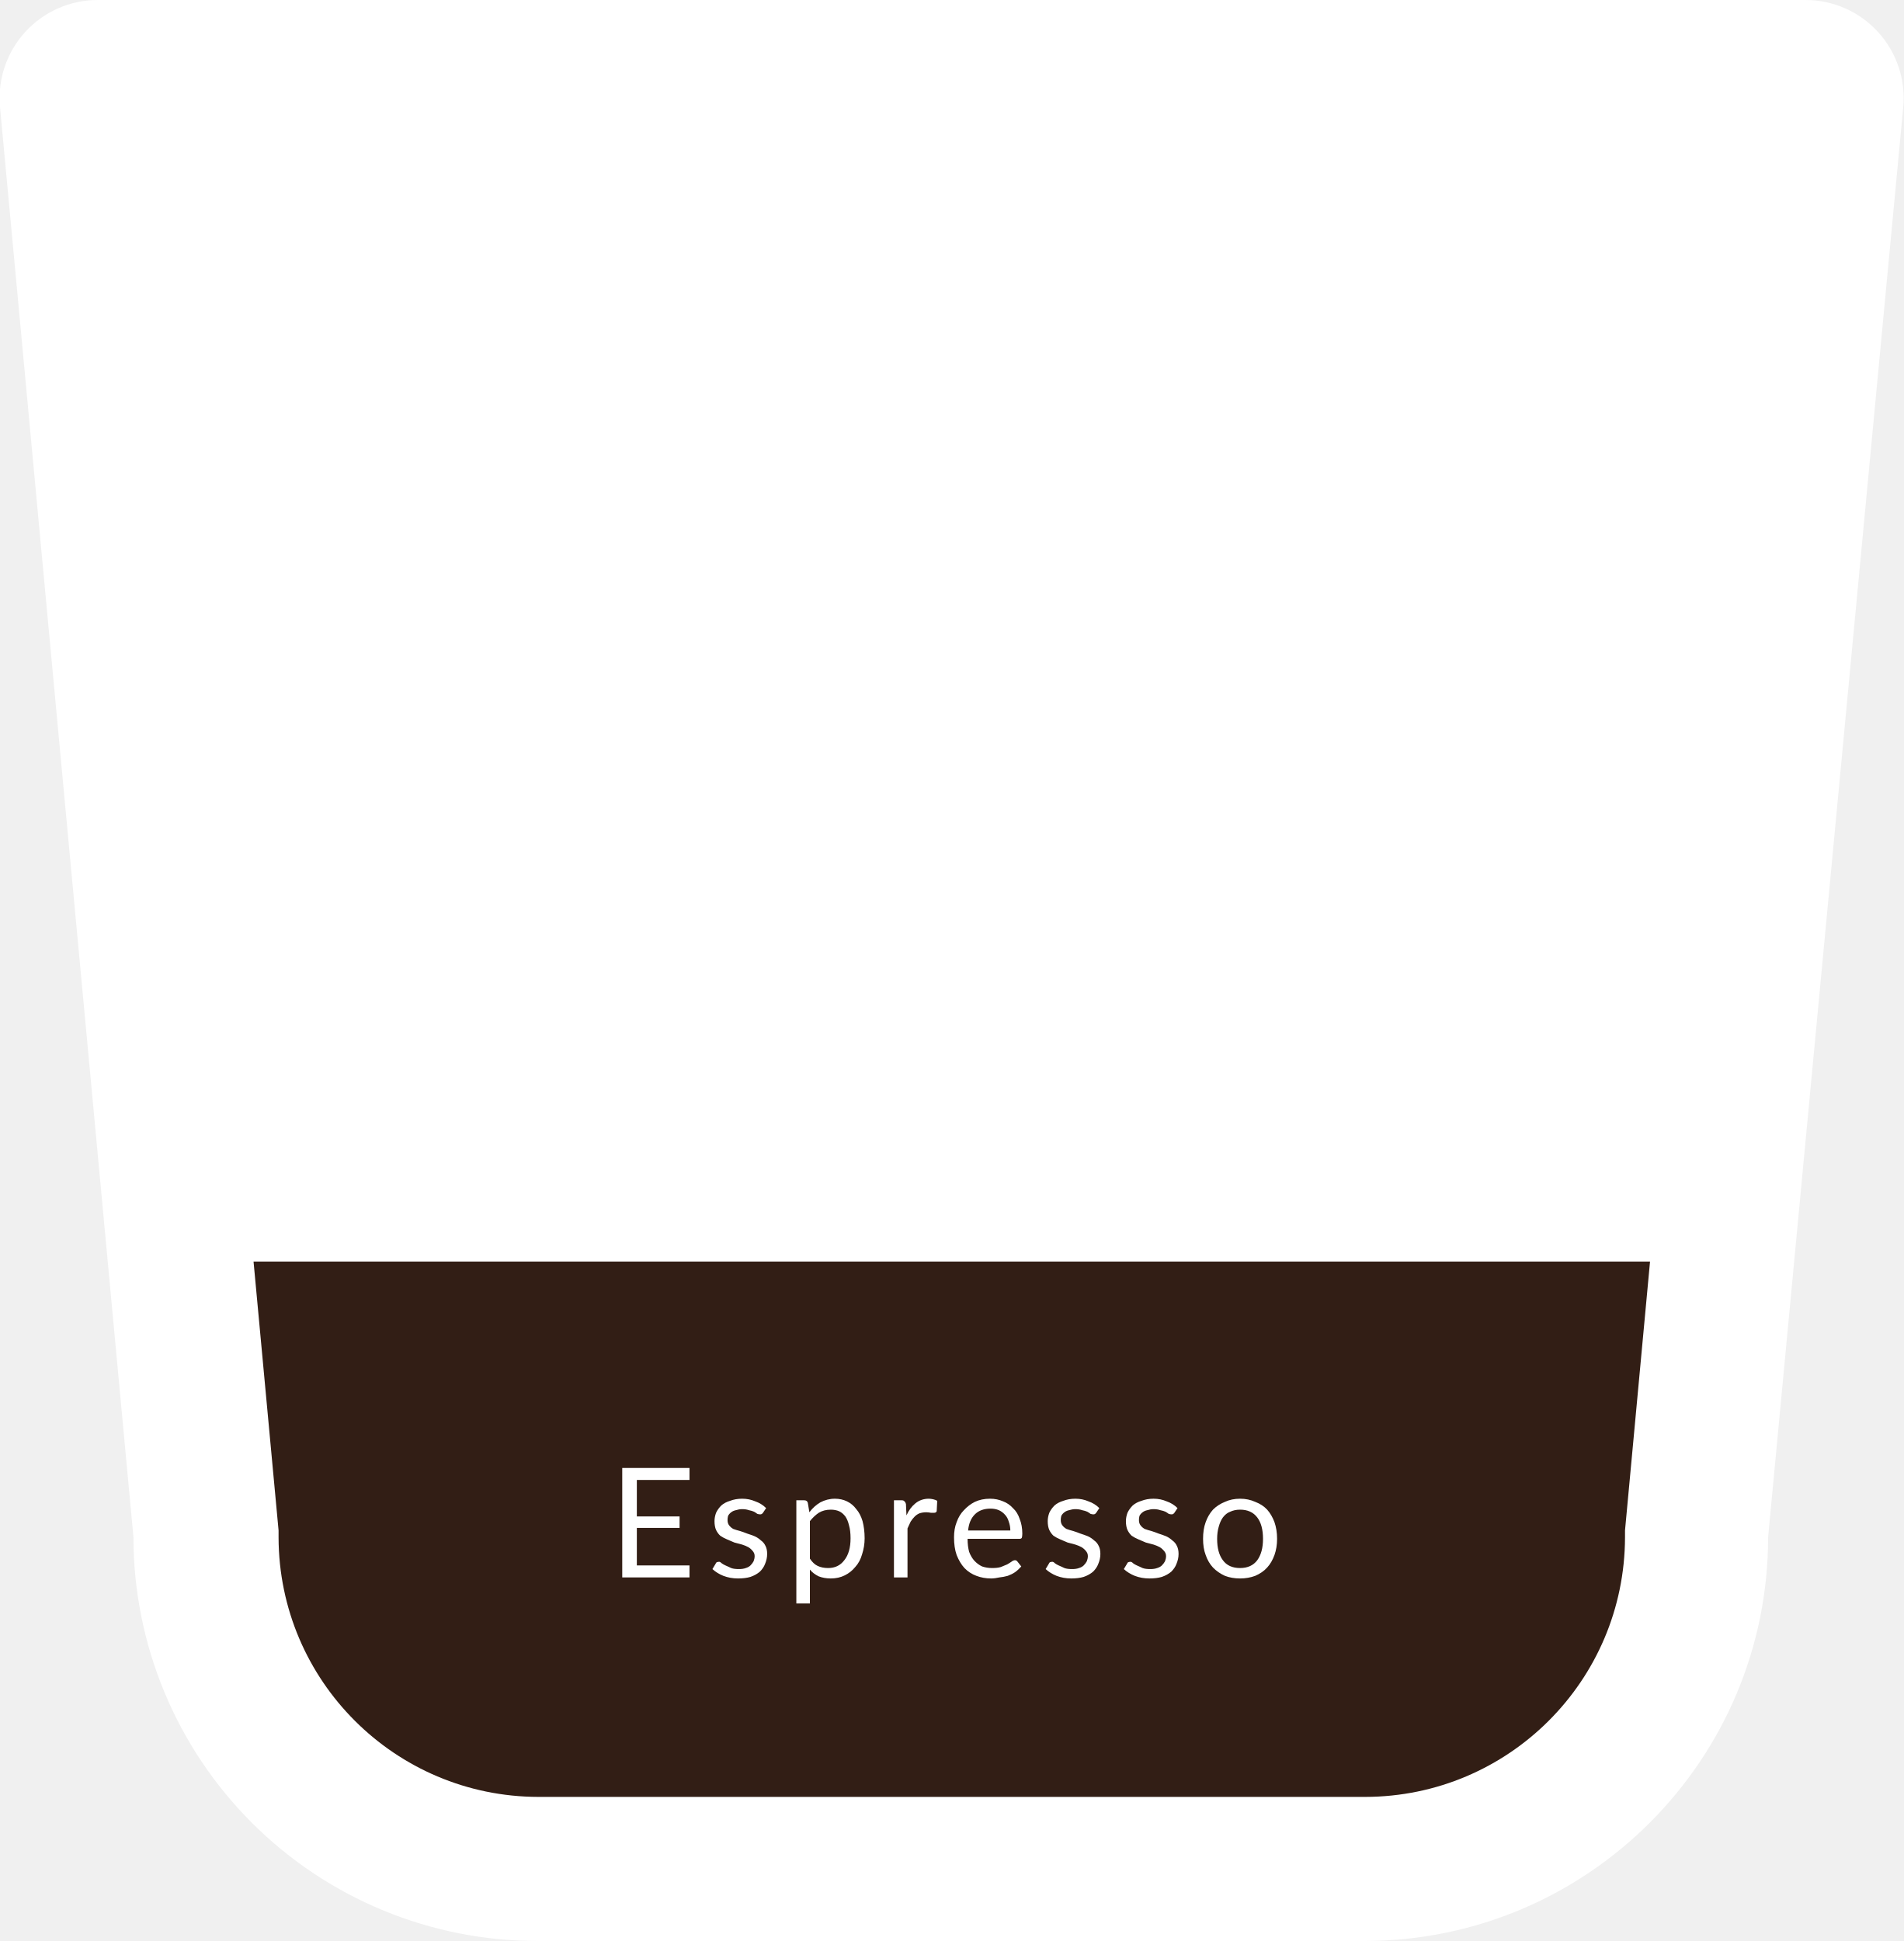
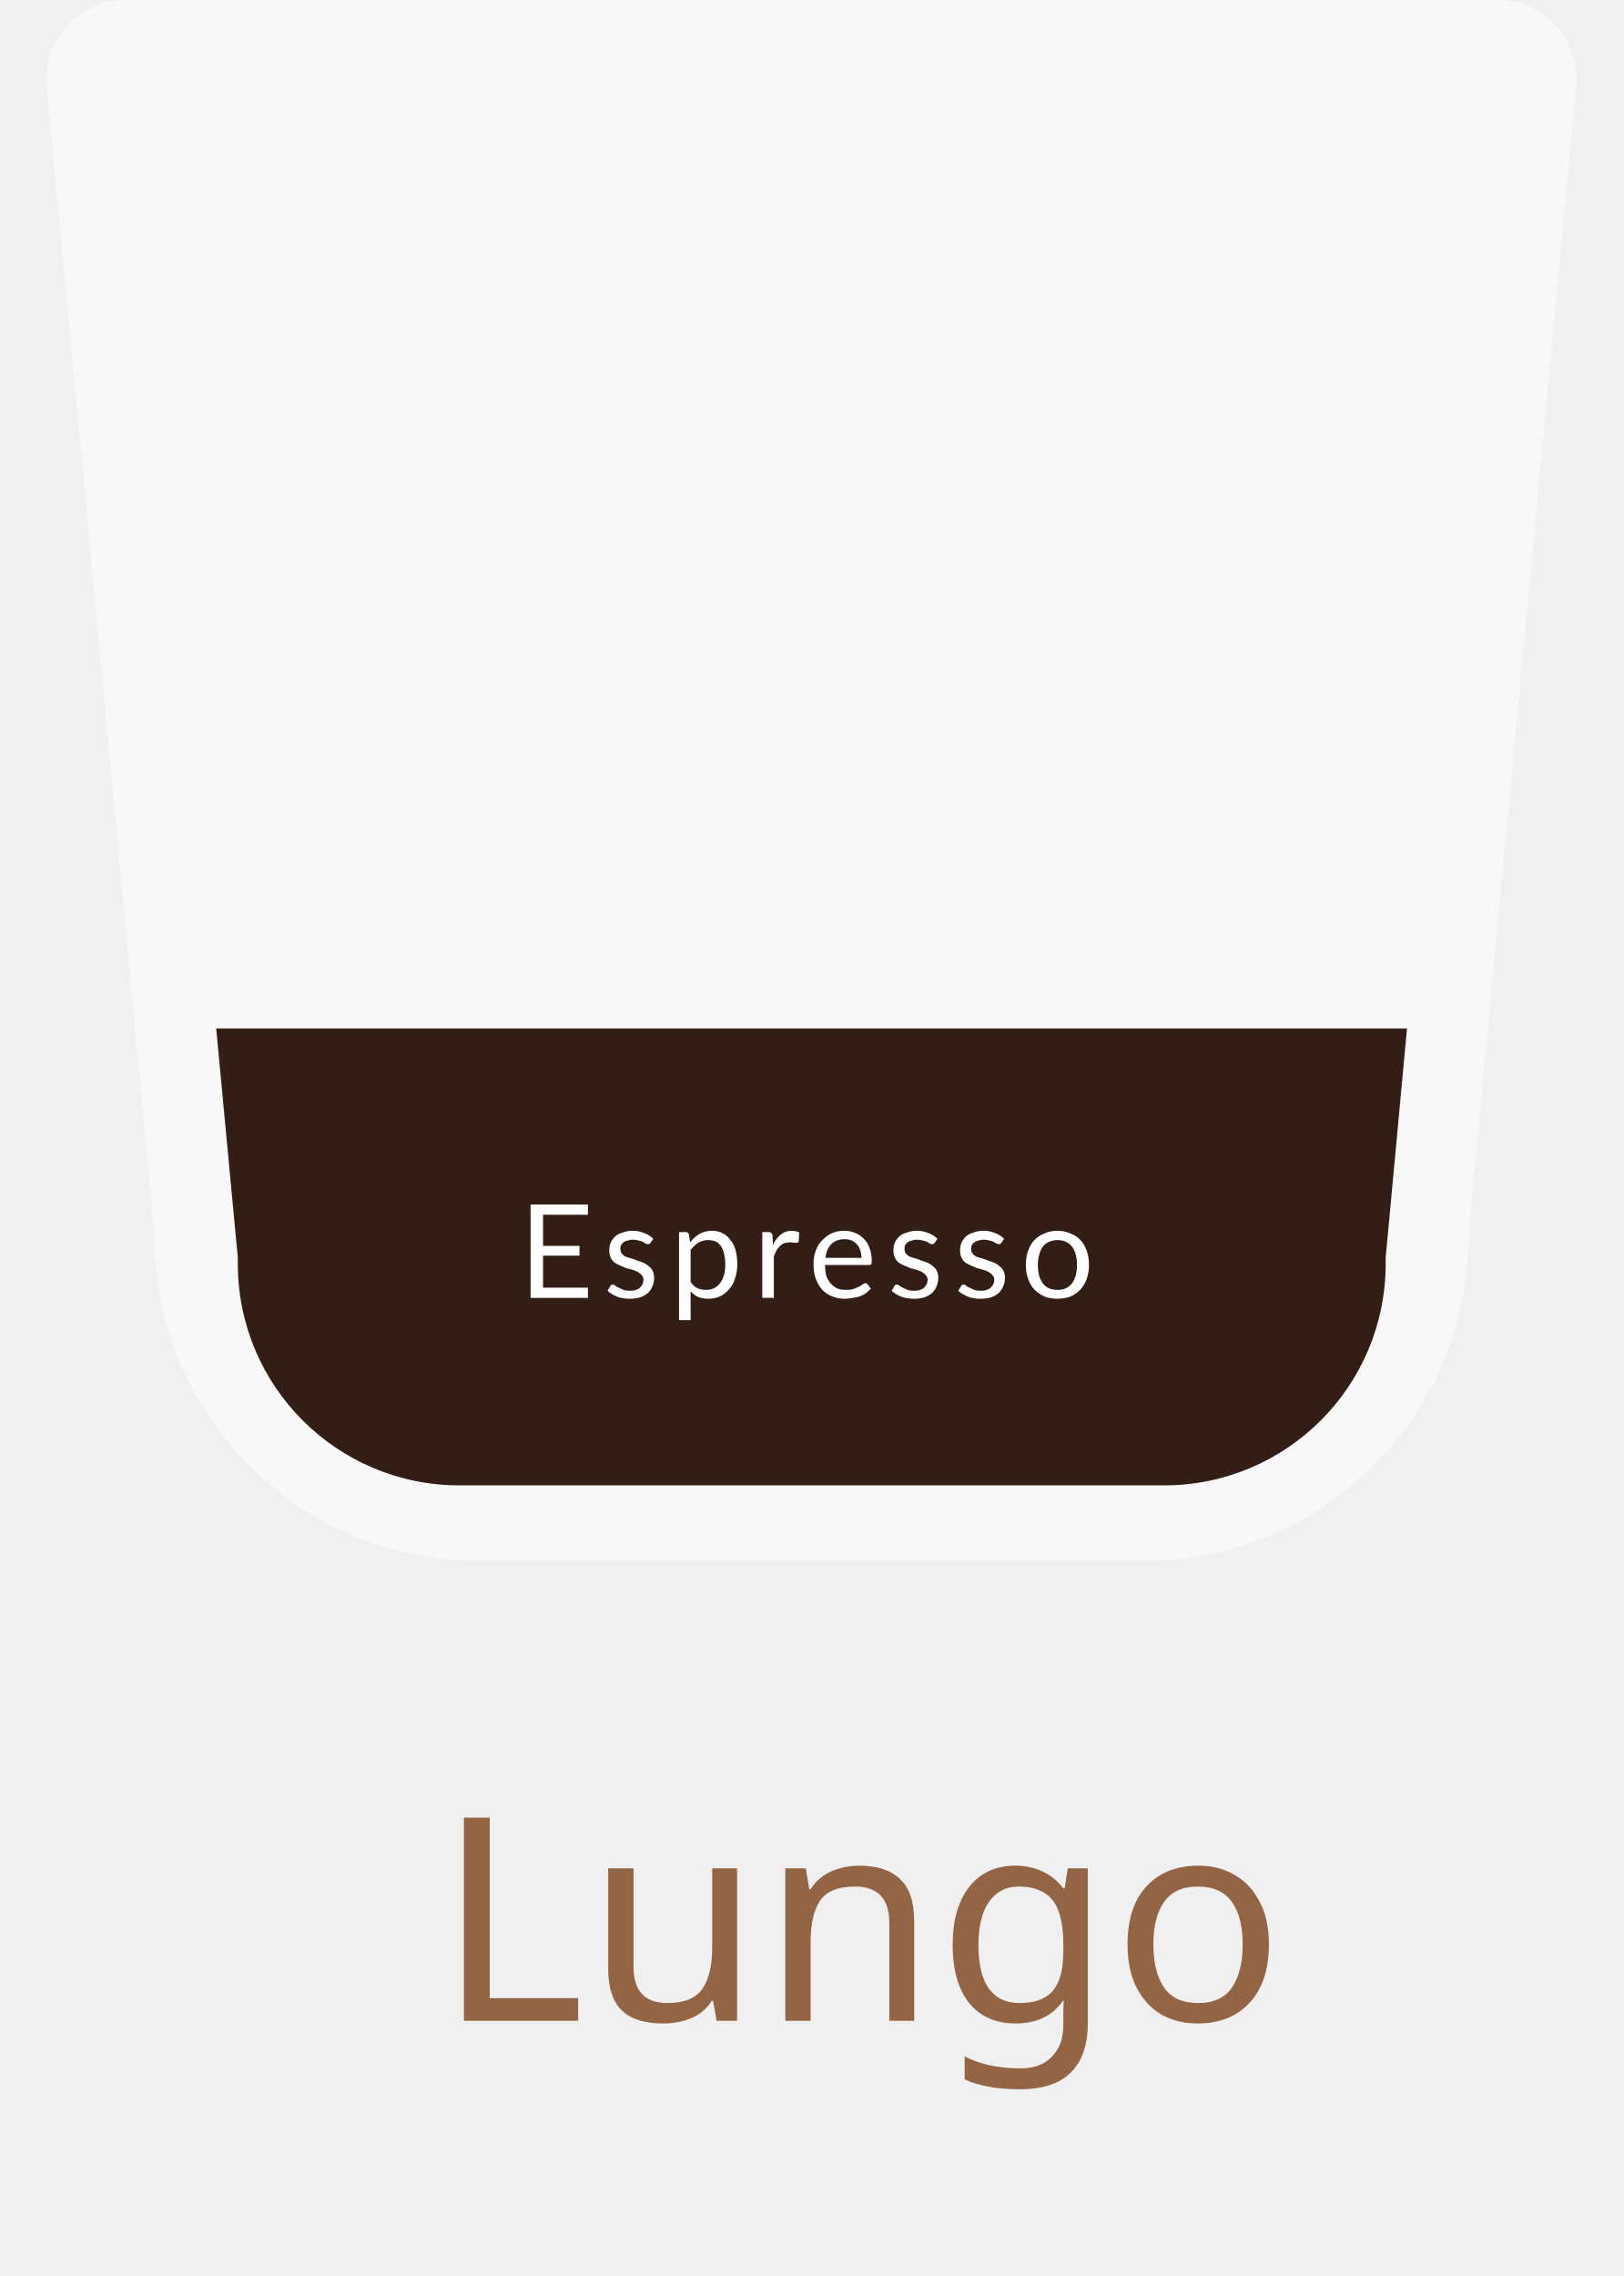
- <svg xmlns="http://www.w3.org/2000/svg" viewBox="0 0 57.06 58.19">
+ <svg xmlns="http://www.w3.org/2000/svg" id="OBJECTS" viewBox="0 0 57.06 80">
  <defs>
-     <style>.cls-1,.cls-3{fill:#fff;}.cls-2{fill:#321e15;}.cls-3{font-size:4.57px;font-family:Lato-Regular, Lato;letter-spacing:0.07em;}.cls-4{letter-spacing:0.08em;}.cls-5{letter-spacing:0.06em;}.cls-6{letter-spacing:0.08em;}</style>
+     <style>.cls-1,.cls-3{fill:#fff;}.cls-1{opacity:0.5;}.cls-2{fill:#321e15;}.cls-3{font-size:4.57px;font-family:Lato-Regular, Lato;letter-spacing:0.07em;}.cls-4{letter-spacing:0.08em;}.cls-5{letter-spacing:0.06em;}.cls-6{letter-spacing:0.08em;}.cls-7{font-size:10px;fill:#936544;font-family:TrebuchetMS, Trebuchet MS;}</style>
  </defs>
-   <g id="OBJECTS">
-     <path class="cls-1" d="M40.92,58.19H16.14A12.11,12.11,0,0,1,4,46.08L0,3.21A2.94,2.94,0,0,1,2.94,0H54.12a2.94,2.94,0,0,1,2.93,3.21L53,46.08A12.11,12.11,0,0,1,40.92,58.19Z" />
-     <path class="cls-1" d="M52.6,4.32l-3.14,33.5-.75,8.06v.21a7.8,7.8,0,0,1-7.79,7.78H16.14a7.8,7.8,0,0,1-7.79-7.78v-.21L7.6,37.82,4.46,4.32Z" />
-     <path class="cls-2" d="M49.46,37.82l-.75,8.06v.21a7.8,7.8,0,0,1-7.79,7.78H16.14a7.8,7.8,0,0,1-7.79-7.78v-.21L7.6,37.82Z" />
-     <text class="cls-3" transform="translate(18.23 47.29)">E<tspan class="cls-4" x="2.97" y="0">sp</tspan>
-       <tspan class="cls-5" x="8.24" y="0">r</tspan>
-       <tspan class="cls-6" x="10.18" y="0">esso</tspan>
-     </text>
-   </g>
+   <path class="cls-1" d="M55.41,3,51.62,43.45A11.42,11.42,0,0,1,40.2,54.87H16.85A11.42,11.42,0,0,1,5.43,43.45L1.64,3A2.77,2.77,0,0,1,4.4,0H52.66A2.77,2.77,0,0,1,55.41,3Z" />
+   <path class="cls-2" d="M49.46,36.15l-.75,8.06v.21a7.79,7.79,0,0,1-7.79,7.79H16.14a7.79,7.79,0,0,1-7.78-7.79v-.21L7.6,36.15Z" />
+   <text class="cls-3" transform="translate(18.23 45.62)">E<tspan class="cls-4" x="2.97" y="0">sp</tspan>
+     <tspan class="cls-5" x="8.24" y="0">r</tspan>
+     <tspan class="cls-6" x="10.18" y="0">esso</tspan>
+   </text>
+   <text class="cls-7" transform="translate(15.34 71.03)">Lungo</text>
</svg>
